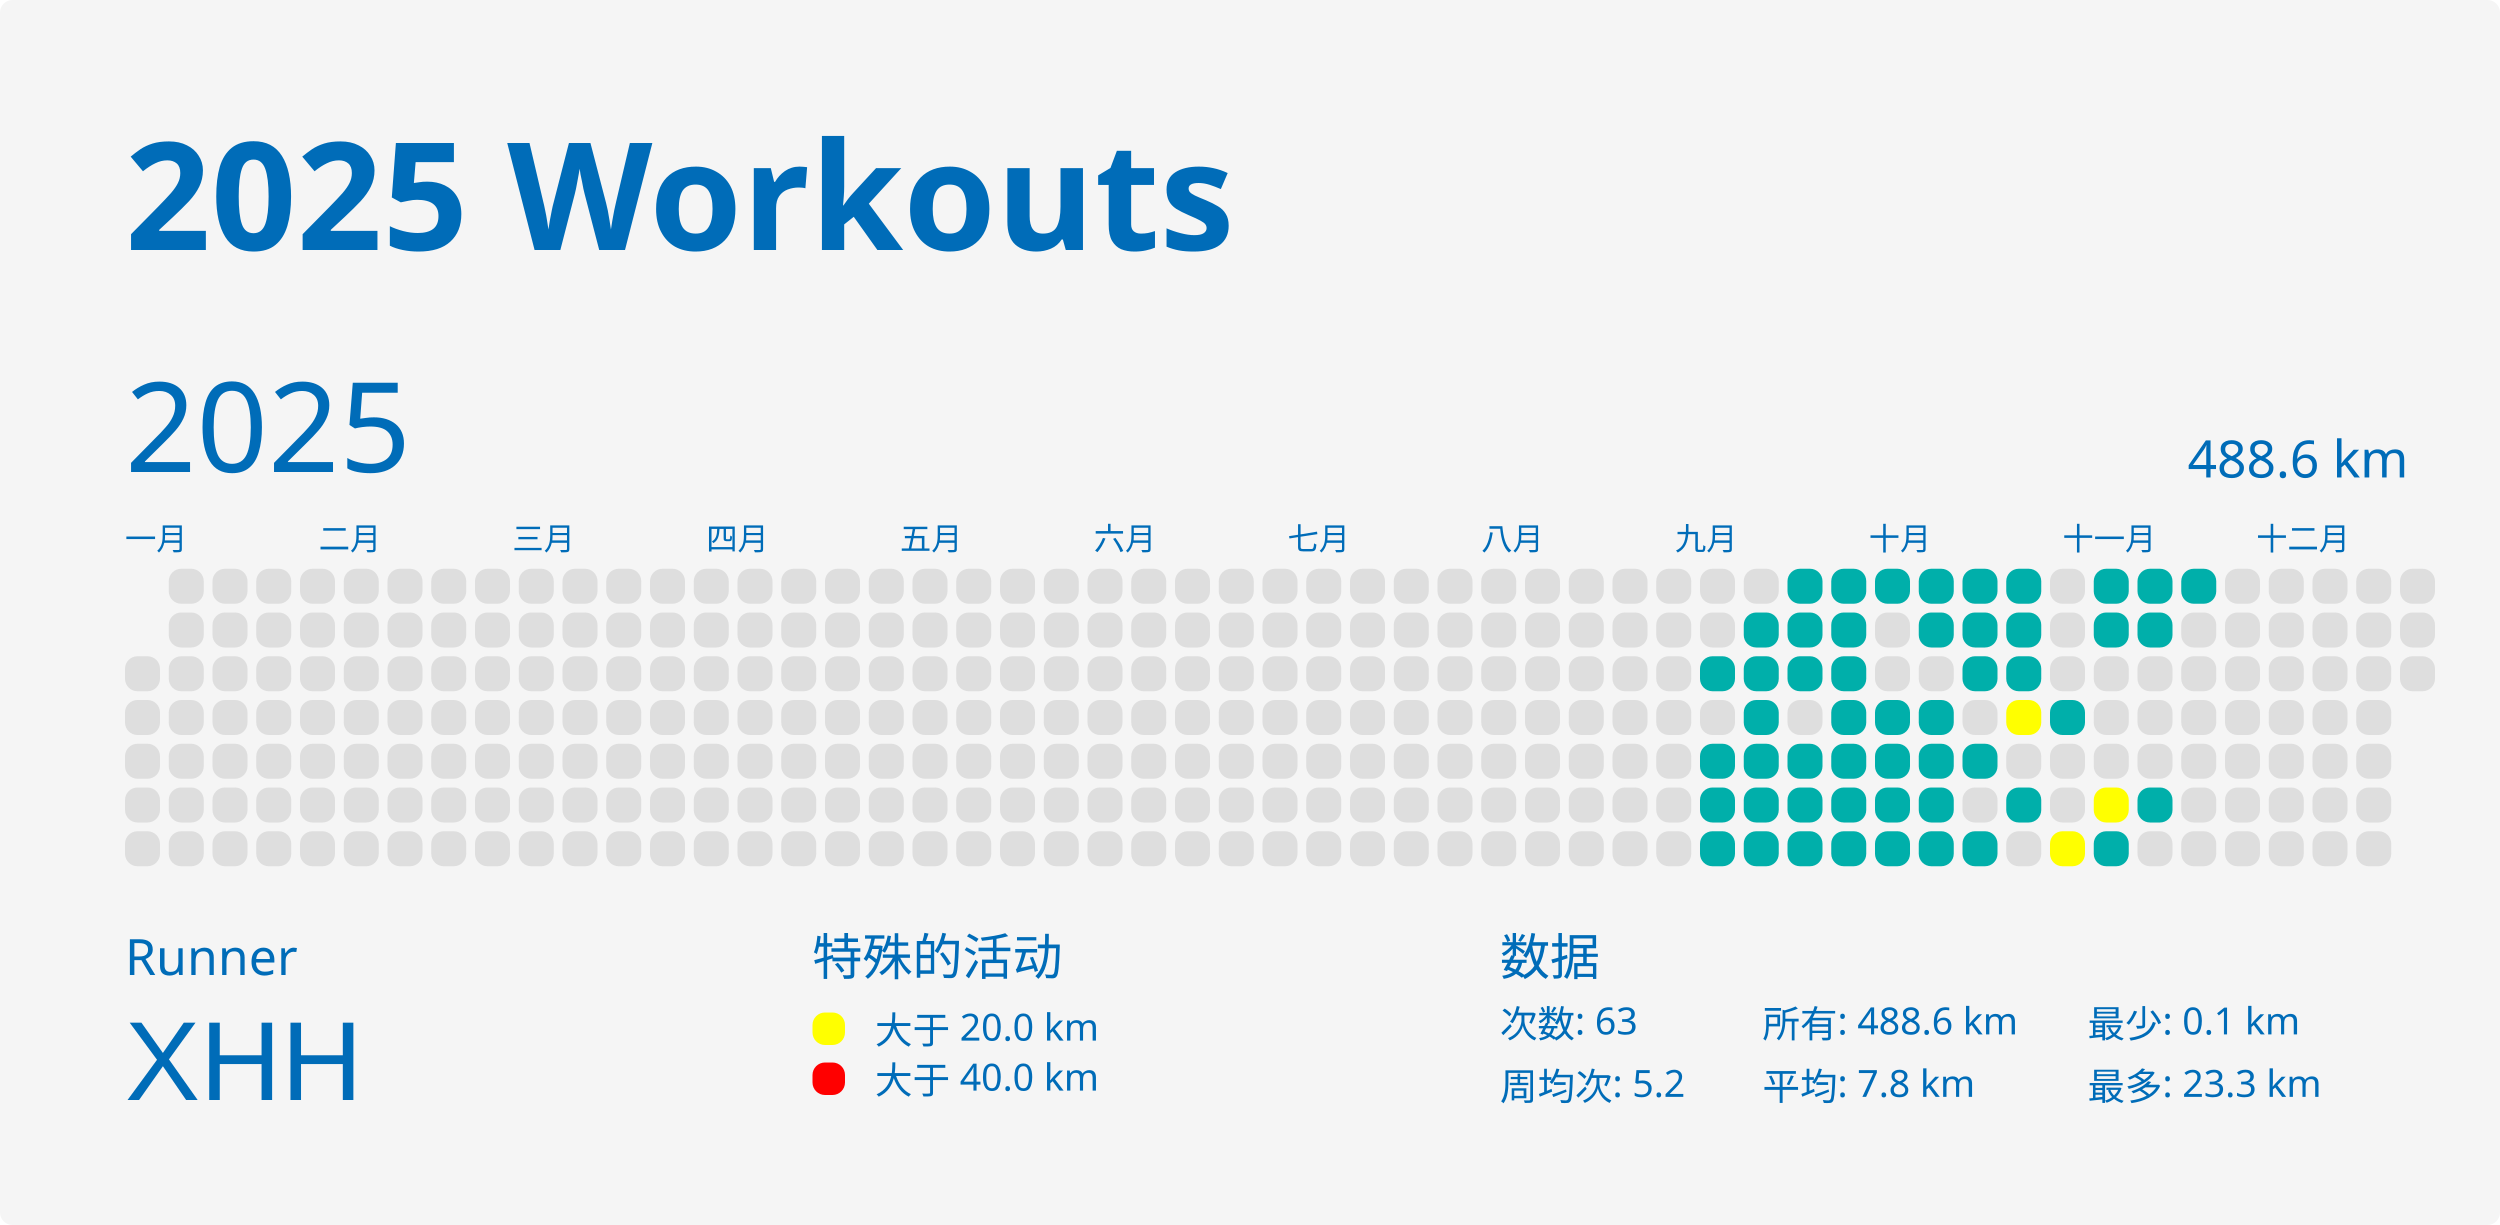
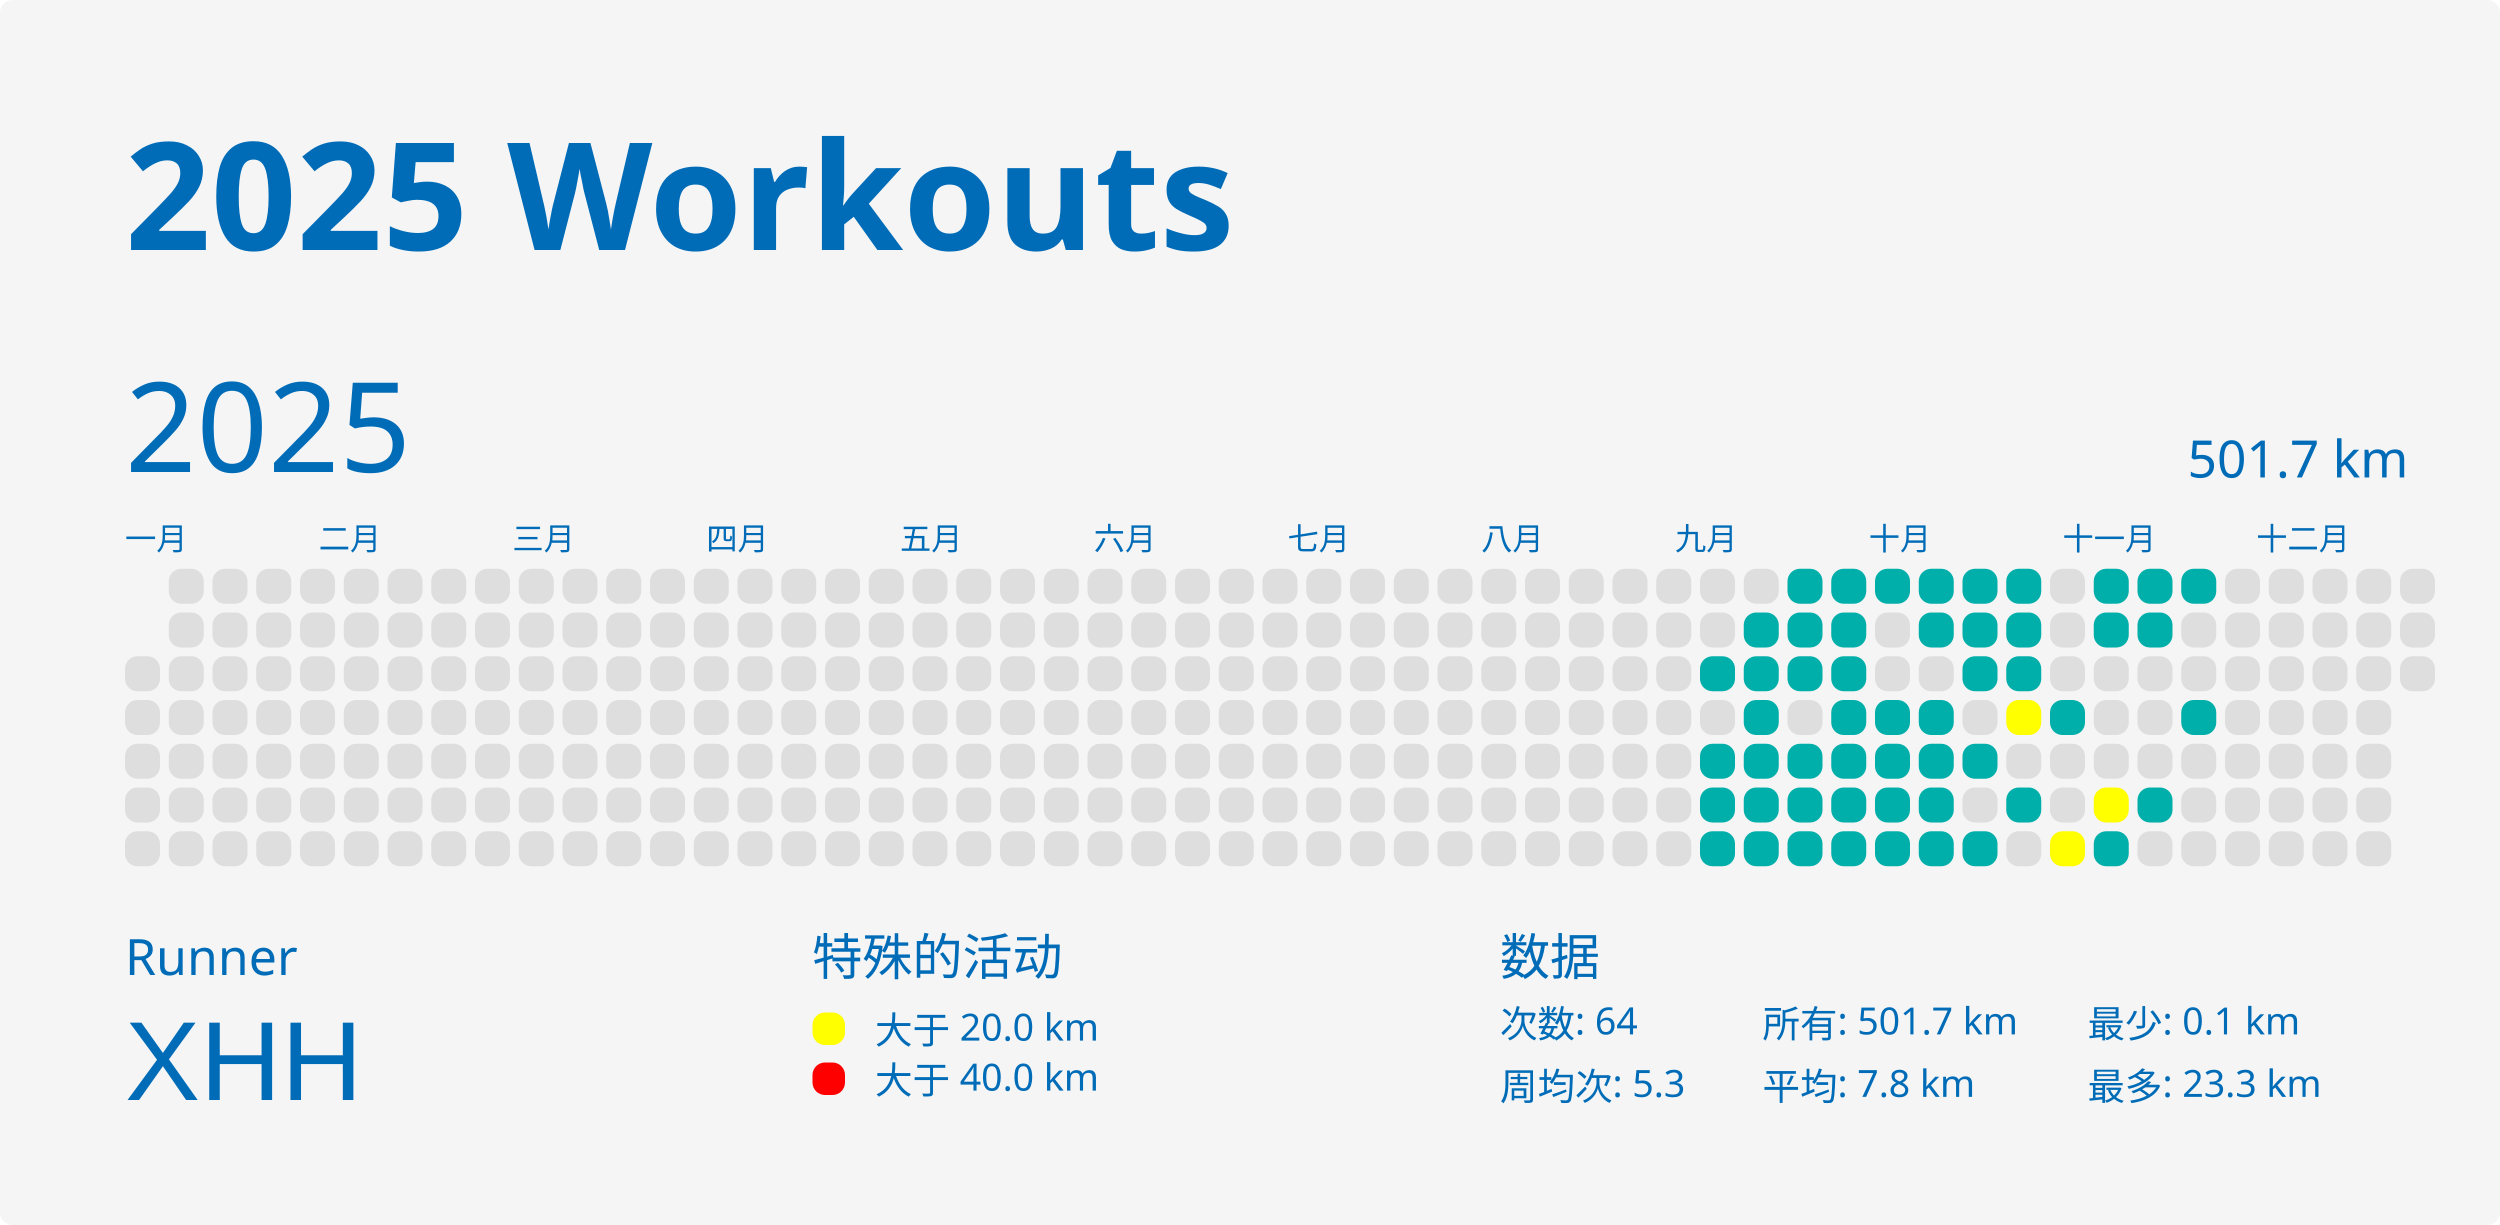
<svg xmlns="http://www.w3.org/2000/svg" baseProfile="full" height="98mm" version="1.1" viewBox="0,0,200,98" width="200mm">
  <defs />
  <rect fill="#f5f5f5" height="98" rx="1" ry="1" width="200" x="0" y="0" />
  <text fill="#006cb8" style="font-size:12px; font-family:MGI-Regular; font-weight:bold;" x="10" y="20">2025 Workouts</text>
  <text fill="#006cb8" style="font-size:4px; font-family:MGI-Regular" x="10" y="78">Runner</text>
  <text fill="#006cb8" style="font-size:9px; font-family:Arial" x="10" y="88">XHH</text>
  <text fill="#006cb8" style="font-size:4px; font-family:MGI-Regular" x="65" y="78">特殊的活动</text>
  <rect fill="yellow" height="2.6" rx="1" ry="1" width="2.6" x="65" y="81" />
  <text fill="#006cb8" style="font-size:3px; font-family:MGI-Regular" x="70" y="83.5">大于 20.0 km</text>
  <rect fill="red" height="2.6" rx="1" ry="1" width="2.6" x="65" y="85" />
  <text fill="#006cb8" style="font-size:3px; font-family:MGI-Regular" x="70" y="87.5">大于 40.0 km</text>
  <text fill="#006cb8" style="font-size:4px; font-family:MGI-Regular" x="120" y="78">数据</text>
-   <text fill="#006cb8" style="font-size:3px; font-family:MGI-Regular" x="120" y="83">次数: 63</text>
-   <text fill="#006cb8" style="font-size:3px; font-family:MGI-Regular" x="120" y="88">周均次: 5.2</text>
-   <text fill="#006cb8" style="font-size:3px; font-family:MGI-Regular" x="141" y="83">所有: 488.6 km</text>
+   <text fill="#006cb8" style="font-size:3px; font-family:MGI-Regular" x="120" y="83">次数: 64</text>
+   <text fill="#006cb8" style="font-size:3px; font-family:MGI-Regular" x="120" y="88">周均次: 5.3</text>
+   <text fill="#006cb8" style="font-size:3px; font-family:MGI-Regular" x="141" y="83">所有: 501.7 km</text>
  <text fill="#006cb8" style="font-size:3px; font-family:MGI-Regular" x="141" y="88">平均: 7.8 km</text>
  <text fill="#006cb8" style="font-size:3px; font-family:MGI-Regular" x="167" y="83">最少: 0.1 km</text>
  <text fill="#006cb8" style="font-size:3px; font-family:MGI-Regular" x="167" y="88">最多: 23.3 km</text>
  <text dominant-baseline="hanging" fill="#006cb8" style="font-size:10.0px; font-family:MGI-Regular;" x="10" y="30">2025</text>
-   <text dominant-baseline="hanging" fill="#006cb8" style="font-size:4.125px; font-family:MGI-Regular;" x="175" y="35">488.6 km</text>
+   <text dominant-baseline="hanging" fill="#006cb8" style="font-size:4.125px; font-family:MGI-Regular;" x="175" y="35">501.7 km</text>
  <text fill="#006cb8" style="font-size:2.5px; font-family:MGI-Regular" x="10.0" y="44">一月</text>
  <text fill="#006cb8" style="font-size:2.5px; font-family:MGI-Regular" x="25.5" y="44">二月</text>
  <text fill="#006cb8" style="font-size:2.5px; font-family:MGI-Regular" x="41.0" y="44">三月</text>
  <text fill="#006cb8" style="font-size:2.5px; font-family:MGI-Regular" x="56.5" y="44">四月</text>
  <text fill="#006cb8" style="font-size:2.5px; font-family:MGI-Regular" x="72.0" y="44">五月</text>
  <text fill="#006cb8" style="font-size:2.5px; font-family:MGI-Regular" x="87.5" y="44">六月</text>
  <text fill="#006cb8" style="font-size:2.5px; font-family:MGI-Regular" x="103.0" y="44">七月</text>
  <text fill="#006cb8" style="font-size:2.5px; font-family:MGI-Regular" x="118.5" y="44">八月</text>
  <text fill="#006cb8" style="font-size:2.5px; font-family:MGI-Regular" x="134.0" y="44">九月</text>
  <text fill="#006cb8" style="font-size:2.5px; font-family:MGI-Regular" x="149.5" y="44">十月</text>
  <text fill="#006cb8" style="font-size:2.5px; font-family:MGI-Regular" x="165.0" y="44">十一月</text>
  <text fill="#006cb8" style="font-size:2.5px; font-family:MGI-Regular" x="180.5" y="44">十二月</text>
  <rect fill="#dedede" height="2.8" rx="1" ry="1" width="2.8" x="10.0" y="52.5" />
  <rect fill="#dedede" height="2.8" rx="1" ry="1" width="2.8" x="10.0" y="56.0" />
  <rect fill="#dedede" height="2.8" rx="1" ry="1" width="2.8" x="10.0" y="59.5" />
  <rect fill="#dedede" height="2.8" rx="1" ry="1" width="2.8" x="10.0" y="63.0" />
  <rect fill="#dedede" height="2.8" rx="1" ry="1" width="2.8" x="10.0" y="66.5" />
  <rect fill="#dedede" height="2.8" rx="1" ry="1" width="2.8" x="13.5" y="45.5" />
  <rect fill="#dedede" height="2.8" rx="1" ry="1" width="2.8" x="13.5" y="49.0" />
  <rect fill="#dedede" height="2.8" rx="1" ry="1" width="2.8" x="13.5" y="52.5" />
  <rect fill="#dedede" height="2.8" rx="1" ry="1" width="2.8" x="13.5" y="56.0" />
  <rect fill="#dedede" height="2.8" rx="1" ry="1" width="2.8" x="13.5" y="59.5" />
  <rect fill="#dedede" height="2.8" rx="1" ry="1" width="2.8" x="13.5" y="63.0" />
  <rect fill="#dedede" height="2.8" rx="1" ry="1" width="2.8" x="13.5" y="66.5" />
  <rect fill="#dedede" height="2.8" rx="1" ry="1" width="2.8" x="17.0" y="45.5" />
  <rect fill="#dedede" height="2.8" rx="1" ry="1" width="2.8" x="17.0" y="49.0" />
  <rect fill="#dedede" height="2.8" rx="1" ry="1" width="2.8" x="17.0" y="52.5" />
  <rect fill="#dedede" height="2.8" rx="1" ry="1" width="2.8" x="17.0" y="56.0" />
  <rect fill="#dedede" height="2.8" rx="1" ry="1" width="2.8" x="17.0" y="59.5" />
  <rect fill="#dedede" height="2.8" rx="1" ry="1" width="2.8" x="17.0" y="63.0" />
  <rect fill="#dedede" height="2.8" rx="1" ry="1" width="2.8" x="17.0" y="66.5" />
  <rect fill="#dedede" height="2.8" rx="1" ry="1" width="2.8" x="20.5" y="45.5" />
  <rect fill="#dedede" height="2.8" rx="1" ry="1" width="2.8" x="20.5" y="49.0" />
  <rect fill="#dedede" height="2.8" rx="1" ry="1" width="2.8" x="20.5" y="52.5" />
  <rect fill="#dedede" height="2.8" rx="1" ry="1" width="2.8" x="20.5" y="56.0" />
  <rect fill="#dedede" height="2.8" rx="1" ry="1" width="2.8" x="20.5" y="59.5" />
  <rect fill="#dedede" height="2.8" rx="1" ry="1" width="2.8" x="20.5" y="63.0" />
  <rect fill="#dedede" height="2.8" rx="1" ry="1" width="2.8" x="20.5" y="66.5" />
  <rect fill="#dedede" height="2.8" rx="1" ry="1" width="2.8" x="24.0" y="45.5" />
  <rect fill="#dedede" height="2.8" rx="1" ry="1" width="2.8" x="24.0" y="49.0" />
  <rect fill="#dedede" height="2.8" rx="1" ry="1" width="2.8" x="24.0" y="52.5" />
  <rect fill="#dedede" height="2.8" rx="1" ry="1" width="2.8" x="24.0" y="56.0" />
  <rect fill="#dedede" height="2.8" rx="1" ry="1" width="2.8" x="24.0" y="59.5" />
  <rect fill="#dedede" height="2.8" rx="1" ry="1" width="2.8" x="24.0" y="63.0" />
  <rect fill="#dedede" height="2.8" rx="1" ry="1" width="2.8" x="24.0" y="66.5" />
  <rect fill="#dedede" height="2.8" rx="1" ry="1" width="2.8" x="27.5" y="45.5" />
  <rect fill="#dedede" height="2.8" rx="1" ry="1" width="2.8" x="27.5" y="49.0" />
  <rect fill="#dedede" height="2.8" rx="1" ry="1" width="2.8" x="27.5" y="52.5" />
  <rect fill="#dedede" height="2.8" rx="1" ry="1" width="2.8" x="27.5" y="56.0" />
  <rect fill="#dedede" height="2.8" rx="1" ry="1" width="2.8" x="27.5" y="59.5" />
  <rect fill="#dedede" height="2.8" rx="1" ry="1" width="2.8" x="27.5" y="63.0" />
  <rect fill="#dedede" height="2.8" rx="1" ry="1" width="2.8" x="27.5" y="66.5" />
  <rect fill="#dedede" height="2.8" rx="1" ry="1" width="2.8" x="31.0" y="45.5" />
  <rect fill="#dedede" height="2.8" rx="1" ry="1" width="2.8" x="31.0" y="49.0" />
  <rect fill="#dedede" height="2.8" rx="1" ry="1" width="2.8" x="31.0" y="52.5" />
  <rect fill="#dedede" height="2.8" rx="1" ry="1" width="2.8" x="31.0" y="56.0" />
  <rect fill="#dedede" height="2.8" rx="1" ry="1" width="2.8" x="31.0" y="59.5" />
  <rect fill="#dedede" height="2.8" rx="1" ry="1" width="2.8" x="31.0" y="63.0" />
  <rect fill="#dedede" height="2.8" rx="1" ry="1" width="2.8" x="31.0" y="66.5" />
  <rect fill="#dedede" height="2.8" rx="1" ry="1" width="2.8" x="34.5" y="45.5" />
  <rect fill="#dedede" height="2.8" rx="1" ry="1" width="2.8" x="34.5" y="49.0" />
  <rect fill="#dedede" height="2.8" rx="1" ry="1" width="2.8" x="34.5" y="52.5" />
  <rect fill="#dedede" height="2.8" rx="1" ry="1" width="2.8" x="34.5" y="56.0" />
  <rect fill="#dedede" height="2.8" rx="1" ry="1" width="2.8" x="34.5" y="59.5" />
  <rect fill="#dedede" height="2.8" rx="1" ry="1" width="2.8" x="34.5" y="63.0" />
  <rect fill="#dedede" height="2.8" rx="1" ry="1" width="2.8" x="34.5" y="66.5" />
  <rect fill="#dedede" height="2.8" rx="1" ry="1" width="2.8" x="38.0" y="45.5" />
  <rect fill="#dedede" height="2.8" rx="1" ry="1" width="2.8" x="38.0" y="49.0" />
  <rect fill="#dedede" height="2.8" rx="1" ry="1" width="2.8" x="38.0" y="52.5" />
  <rect fill="#dedede" height="2.8" rx="1" ry="1" width="2.8" x="38.0" y="56.0" />
  <rect fill="#dedede" height="2.8" rx="1" ry="1" width="2.8" x="38.0" y="59.5" />
  <rect fill="#dedede" height="2.8" rx="1" ry="1" width="2.8" x="38.0" y="63.0" />
  <rect fill="#dedede" height="2.8" rx="1" ry="1" width="2.8" x="38.0" y="66.5" />
  <rect fill="#dedede" height="2.8" rx="1" ry="1" width="2.8" x="41.5" y="45.5" />
  <rect fill="#dedede" height="2.8" rx="1" ry="1" width="2.8" x="41.5" y="49.0" />
  <rect fill="#dedede" height="2.8" rx="1" ry="1" width="2.8" x="41.5" y="52.5" />
  <rect fill="#dedede" height="2.8" rx="1" ry="1" width="2.8" x="41.5" y="56.0" />
  <rect fill="#dedede" height="2.8" rx="1" ry="1" width="2.8" x="41.5" y="59.5" />
  <rect fill="#dedede" height="2.8" rx="1" ry="1" width="2.8" x="41.5" y="63.0" />
  <rect fill="#dedede" height="2.8" rx="1" ry="1" width="2.8" x="41.5" y="66.5" />
  <rect fill="#dedede" height="2.8" rx="1" ry="1" width="2.8" x="45.0" y="45.5" />
  <rect fill="#dedede" height="2.8" rx="1" ry="1" width="2.8" x="45.0" y="49.0" />
  <rect fill="#dedede" height="2.8" rx="1" ry="1" width="2.8" x="45.0" y="52.5" />
  <rect fill="#dedede" height="2.8" rx="1" ry="1" width="2.8" x="45.0" y="56.0" />
  <rect fill="#dedede" height="2.8" rx="1" ry="1" width="2.8" x="45.0" y="59.5" />
  <rect fill="#dedede" height="2.8" rx="1" ry="1" width="2.8" x="45.0" y="63.0" />
  <rect fill="#dedede" height="2.8" rx="1" ry="1" width="2.8" x="45.0" y="66.5" />
  <rect fill="#dedede" height="2.8" rx="1" ry="1" width="2.8" x="48.5" y="45.5" />
  <rect fill="#dedede" height="2.8" rx="1" ry="1" width="2.8" x="48.5" y="49.0" />
  <rect fill="#dedede" height="2.8" rx="1" ry="1" width="2.8" x="48.5" y="52.5" />
  <rect fill="#dedede" height="2.8" rx="1" ry="1" width="2.8" x="48.5" y="56.0" />
  <rect fill="#dedede" height="2.8" rx="1" ry="1" width="2.8" x="48.5" y="59.5" />
  <rect fill="#dedede" height="2.8" rx="1" ry="1" width="2.8" x="48.5" y="63.0" />
  <rect fill="#dedede" height="2.8" rx="1" ry="1" width="2.8" x="48.5" y="66.5" />
  <rect fill="#dedede" height="2.8" rx="1" ry="1" width="2.8" x="52.0" y="45.5" />
  <rect fill="#dedede" height="2.8" rx="1" ry="1" width="2.8" x="52.0" y="49.0" />
  <rect fill="#dedede" height="2.8" rx="1" ry="1" width="2.8" x="52.0" y="52.5" />
  <rect fill="#dedede" height="2.8" rx="1" ry="1" width="2.8" x="52.0" y="56.0" />
  <rect fill="#dedede" height="2.8" rx="1" ry="1" width="2.8" x="52.0" y="59.5" />
  <rect fill="#dedede" height="2.8" rx="1" ry="1" width="2.8" x="52.0" y="63.0" />
  <rect fill="#dedede" height="2.8" rx="1" ry="1" width="2.8" x="52.0" y="66.5" />
  <rect fill="#dedede" height="2.8" rx="1" ry="1" width="2.8" x="55.5" y="45.5" />
  <rect fill="#dedede" height="2.8" rx="1" ry="1" width="2.8" x="55.5" y="49.0" />
  <rect fill="#dedede" height="2.8" rx="1" ry="1" width="2.8" x="55.5" y="52.5" />
  <rect fill="#dedede" height="2.8" rx="1" ry="1" width="2.8" x="55.5" y="56.0" />
  <rect fill="#dedede" height="2.8" rx="1" ry="1" width="2.8" x="55.5" y="59.5" />
  <rect fill="#dedede" height="2.8" rx="1" ry="1" width="2.8" x="55.5" y="63.0" />
  <rect fill="#dedede" height="2.8" rx="1" ry="1" width="2.8" x="55.5" y="66.5" />
  <rect fill="#dedede" height="2.8" rx="1" ry="1" width="2.8" x="59.0" y="45.5" />
  <rect fill="#dedede" height="2.8" rx="1" ry="1" width="2.8" x="59.0" y="49.0" />
  <rect fill="#dedede" height="2.8" rx="1" ry="1" width="2.8" x="59.0" y="52.5" />
  <rect fill="#dedede" height="2.8" rx="1" ry="1" width="2.8" x="59.0" y="56.0" />
  <rect fill="#dedede" height="2.8" rx="1" ry="1" width="2.8" x="59.0" y="59.5" />
  <rect fill="#dedede" height="2.8" rx="1" ry="1" width="2.8" x="59.0" y="63.0" />
  <rect fill="#dedede" height="2.8" rx="1" ry="1" width="2.8" x="59.0" y="66.5" />
  <rect fill="#dedede" height="2.8" rx="1" ry="1" width="2.8" x="62.5" y="45.5" />
  <rect fill="#dedede" height="2.8" rx="1" ry="1" width="2.8" x="62.5" y="49.0" />
  <rect fill="#dedede" height="2.8" rx="1" ry="1" width="2.8" x="62.5" y="52.5" />
  <rect fill="#dedede" height="2.8" rx="1" ry="1" width="2.8" x="62.5" y="56.0" />
  <rect fill="#dedede" height="2.8" rx="1" ry="1" width="2.8" x="62.5" y="59.5" />
  <rect fill="#dedede" height="2.8" rx="1" ry="1" width="2.8" x="62.5" y="63.0" />
  <rect fill="#dedede" height="2.8" rx="1" ry="1" width="2.8" x="62.5" y="66.5" />
  <rect fill="#dedede" height="2.8" rx="1" ry="1" width="2.8" x="66.0" y="45.5" />
  <rect fill="#dedede" height="2.8" rx="1" ry="1" width="2.8" x="66.0" y="49.0" />
  <rect fill="#dedede" height="2.8" rx="1" ry="1" width="2.8" x="66.0" y="52.5" />
  <rect fill="#dedede" height="2.8" rx="1" ry="1" width="2.8" x="66.0" y="56.0" />
  <rect fill="#dedede" height="2.8" rx="1" ry="1" width="2.8" x="66.0" y="59.5" />
  <rect fill="#dedede" height="2.8" rx="1" ry="1" width="2.8" x="66.0" y="63.0" />
  <rect fill="#dedede" height="2.8" rx="1" ry="1" width="2.8" x="66.0" y="66.5" />
  <rect fill="#dedede" height="2.8" rx="1" ry="1" width="2.8" x="69.5" y="45.5" />
  <rect fill="#dedede" height="2.8" rx="1" ry="1" width="2.8" x="69.5" y="49.0" />
  <rect fill="#dedede" height="2.8" rx="1" ry="1" width="2.8" x="69.5" y="52.5" />
  <rect fill="#dedede" height="2.8" rx="1" ry="1" width="2.8" x="69.5" y="56.0" />
  <rect fill="#dedede" height="2.8" rx="1" ry="1" width="2.8" x="69.5" y="59.5" />
  <rect fill="#dedede" height="2.8" rx="1" ry="1" width="2.8" x="69.5" y="63.0" />
  <rect fill="#dedede" height="2.8" rx="1" ry="1" width="2.8" x="69.5" y="66.5" />
  <rect fill="#dedede" height="2.8" rx="1" ry="1" width="2.8" x="73.0" y="45.5" />
  <rect fill="#dedede" height="2.8" rx="1" ry="1" width="2.8" x="73.0" y="49.0" />
  <rect fill="#dedede" height="2.8" rx="1" ry="1" width="2.8" x="73.0" y="52.5" />
  <rect fill="#dedede" height="2.8" rx="1" ry="1" width="2.8" x="73.0" y="56.0" />
  <rect fill="#dedede" height="2.8" rx="1" ry="1" width="2.8" x="73.0" y="59.5" />
  <rect fill="#dedede" height="2.8" rx="1" ry="1" width="2.8" x="73.0" y="63.0" />
  <rect fill="#dedede" height="2.8" rx="1" ry="1" width="2.8" x="73.0" y="66.5" />
  <rect fill="#dedede" height="2.8" rx="1" ry="1" width="2.8" x="76.5" y="45.5" />
  <rect fill="#dedede" height="2.8" rx="1" ry="1" width="2.8" x="76.5" y="49.0" />
  <rect fill="#dedede" height="2.8" rx="1" ry="1" width="2.8" x="76.5" y="52.5" />
  <rect fill="#dedede" height="2.8" rx="1" ry="1" width="2.8" x="76.5" y="56.0" />
  <rect fill="#dedede" height="2.8" rx="1" ry="1" width="2.8" x="76.5" y="59.5" />
  <rect fill="#dedede" height="2.8" rx="1" ry="1" width="2.8" x="76.5" y="63.0" />
  <rect fill="#dedede" height="2.8" rx="1" ry="1" width="2.8" x="76.5" y="66.5" />
  <rect fill="#dedede" height="2.8" rx="1" ry="1" width="2.8" x="80.0" y="45.5" />
  <rect fill="#dedede" height="2.8" rx="1" ry="1" width="2.8" x="80.0" y="49.0" />
  <rect fill="#dedede" height="2.8" rx="1" ry="1" width="2.8" x="80.0" y="52.5" />
  <rect fill="#dedede" height="2.8" rx="1" ry="1" width="2.8" x="80.0" y="56.0" />
  <rect fill="#dedede" height="2.8" rx="1" ry="1" width="2.8" x="80.0" y="59.5" />
  <rect fill="#dedede" height="2.8" rx="1" ry="1" width="2.8" x="80.0" y="63.0" />
  <rect fill="#dedede" height="2.8" rx="1" ry="1" width="2.8" x="80.0" y="66.5" />
  <rect fill="#dedede" height="2.8" rx="1" ry="1" width="2.8" x="83.5" y="45.5" />
  <rect fill="#dedede" height="2.8" rx="1" ry="1" width="2.8" x="83.5" y="49.0" />
  <rect fill="#dedede" height="2.8" rx="1" ry="1" width="2.8" x="83.5" y="52.5" />
  <rect fill="#dedede" height="2.8" rx="1" ry="1" width="2.8" x="83.5" y="56.0" />
  <rect fill="#dedede" height="2.8" rx="1" ry="1" width="2.8" x="83.5" y="59.5" />
  <rect fill="#dedede" height="2.8" rx="1" ry="1" width="2.8" x="83.5" y="63.0" />
  <rect fill="#dedede" height="2.8" rx="1" ry="1" width="2.8" x="83.5" y="66.5" />
  <rect fill="#dedede" height="2.8" rx="1" ry="1" width="2.8" x="87.0" y="45.5" />
  <rect fill="#dedede" height="2.8" rx="1" ry="1" width="2.8" x="87.0" y="49.0" />
  <rect fill="#dedede" height="2.8" rx="1" ry="1" width="2.8" x="87.0" y="52.5" />
  <rect fill="#dedede" height="2.8" rx="1" ry="1" width="2.8" x="87.0" y="56.0" />
  <rect fill="#dedede" height="2.8" rx="1" ry="1" width="2.8" x="87.0" y="59.5" />
  <rect fill="#dedede" height="2.8" rx="1" ry="1" width="2.8" x="87.0" y="63.0" />
  <rect fill="#dedede" height="2.8" rx="1" ry="1" width="2.8" x="87.0" y="66.5" />
  <rect fill="#dedede" height="2.8" rx="1" ry="1" width="2.8" x="90.5" y="45.5" />
  <rect fill="#dedede" height="2.8" rx="1" ry="1" width="2.8" x="90.5" y="49.0" />
  <rect fill="#dedede" height="2.8" rx="1" ry="1" width="2.8" x="90.5" y="52.5" />
  <rect fill="#dedede" height="2.8" rx="1" ry="1" width="2.8" x="90.5" y="56.0" />
  <rect fill="#dedede" height="2.8" rx="1" ry="1" width="2.8" x="90.5" y="59.5" />
  <rect fill="#dedede" height="2.8" rx="1" ry="1" width="2.8" x="90.5" y="63.0" />
  <rect fill="#dedede" height="2.8" rx="1" ry="1" width="2.8" x="90.5" y="66.5" />
  <rect fill="#dedede" height="2.8" rx="1" ry="1" width="2.8" x="94.0" y="45.5" />
  <rect fill="#dedede" height="2.8" rx="1" ry="1" width="2.8" x="94.0" y="49.0" />
  <rect fill="#dedede" height="2.8" rx="1" ry="1" width="2.8" x="94.0" y="52.5" />
  <rect fill="#dedede" height="2.8" rx="1" ry="1" width="2.8" x="94.0" y="56.0" />
  <rect fill="#dedede" height="2.8" rx="1" ry="1" width="2.8" x="94.0" y="59.5" />
  <rect fill="#dedede" height="2.8" rx="1" ry="1" width="2.8" x="94.0" y="63.0" />
  <rect fill="#dedede" height="2.8" rx="1" ry="1" width="2.8" x="94.0" y="66.5" />
  <rect fill="#dedede" height="2.8" rx="1" ry="1" width="2.8" x="97.5" y="45.5" />
  <rect fill="#dedede" height="2.8" rx="1" ry="1" width="2.8" x="97.5" y="49.0" />
  <rect fill="#dedede" height="2.8" rx="1" ry="1" width="2.8" x="97.5" y="52.5" />
  <rect fill="#dedede" height="2.8" rx="1" ry="1" width="2.8" x="97.5" y="56.0" />
  <rect fill="#dedede" height="2.8" rx="1" ry="1" width="2.8" x="97.5" y="59.5" />
  <rect fill="#dedede" height="2.8" rx="1" ry="1" width="2.8" x="97.5" y="63.0" />
  <rect fill="#dedede" height="2.8" rx="1" ry="1" width="2.8" x="97.5" y="66.5" />
  <rect fill="#dedede" height="2.8" rx="1" ry="1" width="2.8" x="101.0" y="45.5" />
  <rect fill="#dedede" height="2.8" rx="1" ry="1" width="2.8" x="101.0" y="49.0" />
  <rect fill="#dedede" height="2.8" rx="1" ry="1" width="2.8" x="101.0" y="52.5" />
  <rect fill="#dedede" height="2.8" rx="1" ry="1" width="2.8" x="101.0" y="56.0" />
  <rect fill="#dedede" height="2.8" rx="1" ry="1" width="2.8" x="101.0" y="59.5" />
  <rect fill="#dedede" height="2.8" rx="1" ry="1" width="2.8" x="101.0" y="63.0" />
  <rect fill="#dedede" height="2.8" rx="1" ry="1" width="2.8" x="101.0" y="66.5" />
  <rect fill="#dedede" height="2.8" rx="1" ry="1" width="2.8" x="104.5" y="45.5" />
  <rect fill="#dedede" height="2.8" rx="1" ry="1" width="2.8" x="104.5" y="49.0" />
  <rect fill="#dedede" height="2.8" rx="1" ry="1" width="2.8" x="104.5" y="52.5" />
  <rect fill="#dedede" height="2.8" rx="1" ry="1" width="2.8" x="104.5" y="56.0" />
  <rect fill="#dedede" height="2.8" rx="1" ry="1" width="2.8" x="104.5" y="59.5" />
  <rect fill="#dedede" height="2.8" rx="1" ry="1" width="2.8" x="104.5" y="63.0" />
  <rect fill="#dedede" height="2.8" rx="1" ry="1" width="2.8" x="104.5" y="66.5" />
  <rect fill="#dedede" height="2.8" rx="1" ry="1" width="2.8" x="108.0" y="45.5" />
  <rect fill="#dedede" height="2.8" rx="1" ry="1" width="2.8" x="108.0" y="49.0" />
  <rect fill="#dedede" height="2.8" rx="1" ry="1" width="2.8" x="108.0" y="52.5" />
  <rect fill="#dedede" height="2.8" rx="1" ry="1" width="2.8" x="108.0" y="56.0" />
  <rect fill="#dedede" height="2.8" rx="1" ry="1" width="2.8" x="108.0" y="59.5" />
  <rect fill="#dedede" height="2.8" rx="1" ry="1" width="2.8" x="108.0" y="63.0" />
  <rect fill="#dedede" height="2.8" rx="1" ry="1" width="2.8" x="108.0" y="66.5" />
  <rect fill="#dedede" height="2.8" rx="1" ry="1" width="2.8" x="111.5" y="45.5" />
  <rect fill="#dedede" height="2.8" rx="1" ry="1" width="2.8" x="111.5" y="49.0" />
  <rect fill="#dedede" height="2.8" rx="1" ry="1" width="2.8" x="111.5" y="52.5" />
  <rect fill="#dedede" height="2.8" rx="1" ry="1" width="2.8" x="111.5" y="56.0" />
  <rect fill="#dedede" height="2.8" rx="1" ry="1" width="2.8" x="111.5" y="59.5" />
  <rect fill="#dedede" height="2.8" rx="1" ry="1" width="2.8" x="111.5" y="63.0" />
  <rect fill="#dedede" height="2.8" rx="1" ry="1" width="2.8" x="111.5" y="66.5" />
  <rect fill="#dedede" height="2.8" rx="1" ry="1" width="2.8" x="115.0" y="45.5" />
  <rect fill="#dedede" height="2.8" rx="1" ry="1" width="2.8" x="115.0" y="49.0" />
  <rect fill="#dedede" height="2.8" rx="1" ry="1" width="2.8" x="115.0" y="52.5" />
  <rect fill="#dedede" height="2.8" rx="1" ry="1" width="2.8" x="115.0" y="56.0" />
  <rect fill="#dedede" height="2.8" rx="1" ry="1" width="2.8" x="115.0" y="59.5" />
  <rect fill="#dedede" height="2.8" rx="1" ry="1" width="2.8" x="115.0" y="63.0" />
  <rect fill="#dedede" height="2.8" rx="1" ry="1" width="2.8" x="115.0" y="66.5" />
  <rect fill="#dedede" height="2.8" rx="1" ry="1" width="2.8" x="118.5" y="45.5" />
  <rect fill="#dedede" height="2.8" rx="1" ry="1" width="2.8" x="118.5" y="49.0" />
  <rect fill="#dedede" height="2.8" rx="1" ry="1" width="2.8" x="118.5" y="52.5" />
  <rect fill="#dedede" height="2.8" rx="1" ry="1" width="2.8" x="118.5" y="56.0" />
  <rect fill="#dedede" height="2.8" rx="1" ry="1" width="2.8" x="118.5" y="59.5" />
  <rect fill="#dedede" height="2.8" rx="1" ry="1" width="2.8" x="118.5" y="63.0" />
  <rect fill="#dedede" height="2.8" rx="1" ry="1" width="2.8" x="118.5" y="66.5" />
  <rect fill="#dedede" height="2.8" rx="1" ry="1" width="2.8" x="122.0" y="45.5" />
  <rect fill="#dedede" height="2.8" rx="1" ry="1" width="2.8" x="122.0" y="49.0" />
  <rect fill="#dedede" height="2.8" rx="1" ry="1" width="2.8" x="122.0" y="52.5" />
  <rect fill="#dedede" height="2.8" rx="1" ry="1" width="2.8" x="122.0" y="56.0" />
  <rect fill="#dedede" height="2.8" rx="1" ry="1" width="2.8" x="122.0" y="59.5" />
  <rect fill="#dedede" height="2.8" rx="1" ry="1" width="2.8" x="122.0" y="63.0" />
  <rect fill="#dedede" height="2.8" rx="1" ry="1" width="2.8" x="122.0" y="66.5" />
  <rect fill="#dedede" height="2.8" rx="1" ry="1" width="2.8" x="125.5" y="45.5" />
  <rect fill="#dedede" height="2.8" rx="1" ry="1" width="2.8" x="125.5" y="49.0" />
  <rect fill="#dedede" height="2.8" rx="1" ry="1" width="2.8" x="125.5" y="52.5" />
  <rect fill="#dedede" height="2.8" rx="1" ry="1" width="2.8" x="125.5" y="56.0" />
  <rect fill="#dedede" height="2.8" rx="1" ry="1" width="2.8" x="125.5" y="59.5" />
  <rect fill="#dedede" height="2.8" rx="1" ry="1" width="2.8" x="125.5" y="63.0" />
  <rect fill="#dedede" height="2.8" rx="1" ry="1" width="2.8" x="125.5" y="66.5" />
  <rect fill="#dedede" height="2.8" rx="1" ry="1" width="2.8" x="129.0" y="45.5" />
  <rect fill="#dedede" height="2.8" rx="1" ry="1" width="2.8" x="129.0" y="49.0" />
  <rect fill="#dedede" height="2.8" rx="1" ry="1" width="2.8" x="129.0" y="52.5" />
  <rect fill="#dedede" height="2.8" rx="1" ry="1" width="2.8" x="129.0" y="56.0" />
  <rect fill="#dedede" height="2.8" rx="1" ry="1" width="2.8" x="129.0" y="59.5" />
  <rect fill="#dedede" height="2.8" rx="1" ry="1" width="2.8" x="129.0" y="63.0" />
  <rect fill="#dedede" height="2.8" rx="1" ry="1" width="2.8" x="129.0" y="66.5" />
  <rect fill="#dedede" height="2.8" rx="1" ry="1" width="2.8" x="132.5" y="45.5" />
  <rect fill="#dedede" height="2.8" rx="1" ry="1" width="2.8" x="132.5" y="49.0" />
  <rect fill="#dedede" height="2.8" rx="1" ry="1" width="2.8" x="132.5" y="52.5" />
  <rect fill="#dedede" height="2.8" rx="1" ry="1" width="2.8" x="132.5" y="56.0" />
  <rect fill="#dedede" height="2.8" rx="1" ry="1" width="2.8" x="132.5" y="59.5" />
  <rect fill="#dedede" height="2.8" rx="1" ry="1" width="2.8" x="132.5" y="63.0" />
  <rect fill="#dedede" height="2.8" rx="1" ry="1" width="2.8" x="132.5" y="66.5" />
  <rect fill="#dedede" height="2.8" rx="1" ry="1" width="2.8" x="136.0" y="45.5" />
  <rect fill="#dedede" height="2.8" rx="1" ry="1" width="2.8" x="136.0" y="49.0" />
  <rect fill="#00AFAA" height="2.8" rx="1" ry="1" width="2.8" x="136.0" y="52.5" />
  <rect fill="#dedede" height="2.8" rx="1" ry="1" width="2.8" x="136.0" y="56.0" />
  <rect fill="#00AFAA" height="2.8" rx="1" ry="1" width="2.8" x="136.0" y="59.5" />
  <rect fill="#00AFAA" height="2.8" rx="1" ry="1" width="2.8" x="136.0" y="63.0" />
  <rect fill="#00AFAA" height="2.8" rx="1" ry="1" width="2.8" x="136.0" y="66.5" />
  <rect fill="#dedede" height="2.8" rx="1" ry="1" width="2.8" x="139.5" y="45.5" />
  <rect fill="#00AFAA" height="2.8" rx="1" ry="1" width="2.8" x="139.5" y="49.0" />
  <rect fill="#00AFAA" height="2.8" rx="1" ry="1" width="2.8" x="139.5" y="52.5" />
  <rect fill="#00AFAA" height="2.8" rx="1" ry="1" width="2.8" x="139.5" y="56.0" />
  <rect fill="#00AFAA" height="2.8" rx="1" ry="1" width="2.8" x="139.5" y="59.5" />
  <rect fill="#00AFAA" height="2.8" rx="1" ry="1" width="2.8" x="139.5" y="63.0" />
  <rect fill="#00AFAA" height="2.8" rx="1" ry="1" width="2.8" x="139.5" y="66.5" />
  <rect fill="#00AFAA" height="2.8" rx="1" ry="1" width="2.8" x="143.0" y="45.5" />
  <rect fill="#00AFAA" height="2.8" rx="1" ry="1" width="2.8" x="143.0" y="49.0" />
  <rect fill="#00AFAA" height="2.8" rx="1" ry="1" width="2.8" x="143.0" y="52.5" />
  <rect fill="#dedede" height="2.8" rx="1" ry="1" width="2.8" x="143.0" y="56.0" />
  <rect fill="#00AFAA" height="2.8" rx="1" ry="1" width="2.8" x="143.0" y="59.5" />
  <rect fill="#00AFAA" height="2.8" rx="1" ry="1" width="2.8" x="143.0" y="63.0" />
  <rect fill="#00AFAA" height="2.8" rx="1" ry="1" width="2.8" x="143.0" y="66.5" />
  <rect fill="#00AFAA" height="2.8" rx="1" ry="1" width="2.8" x="146.5" y="45.5" />
  <rect fill="#00AFAA" height="2.8" rx="1" ry="1" width="2.8" x="146.5" y="49.0" />
  <rect fill="#00AFAA" height="2.8" rx="1" ry="1" width="2.8" x="146.5" y="52.5" />
  <rect fill="#00AFAA" height="2.8" rx="1" ry="1" width="2.8" x="146.5" y="56.0" />
  <rect fill="#00AFAA" height="2.8" rx="1" ry="1" width="2.8" x="146.5" y="59.5" />
  <rect fill="#00AFAA" height="2.8" rx="1" ry="1" width="2.8" x="146.5" y="63.0" />
  <rect fill="#00AFAA" height="2.8" rx="1" ry="1" width="2.8" x="146.5" y="66.5" />
  <rect fill="#00AFAA" height="2.8" rx="1" ry="1" width="2.8" x="150.0" y="45.5" />
  <rect fill="#dedede" height="2.8" rx="1" ry="1" width="2.8" x="150.0" y="49.0" />
  <rect fill="#dedede" height="2.8" rx="1" ry="1" width="2.8" x="150.0" y="52.5" />
  <rect fill="#00AFAA" height="2.8" rx="1" ry="1" width="2.8" x="150.0" y="56.0" />
  <rect fill="#00AFAA" height="2.8" rx="1" ry="1" width="2.8" x="150.0" y="59.5" />
  <rect fill="#00AFAA" height="2.8" rx="1" ry="1" width="2.8" x="150.0" y="63.0" />
  <rect fill="#00AFAA" height="2.8" rx="1" ry="1" width="2.8" x="150.0" y="66.5" />
  <rect fill="#00AFAA" height="2.8" rx="1" ry="1" width="2.8" x="153.5" y="45.5" />
  <rect fill="#00AFAA" height="2.8" rx="1" ry="1" width="2.8" x="153.5" y="49.0" />
  <rect fill="#dedede" height="2.8" rx="1" ry="1" width="2.8" x="153.5" y="52.5" />
  <rect fill="#00AFAA" height="2.8" rx="1" ry="1" width="2.8" x="153.5" y="56.0" />
  <rect fill="#00AFAA" height="2.8" rx="1" ry="1" width="2.8" x="153.5" y="59.5" />
  <rect fill="#00AFAA" height="2.8" rx="1" ry="1" width="2.8" x="153.5" y="63.0" />
  <rect fill="#00AFAA" height="2.8" rx="1" ry="1" width="2.8" x="153.5" y="66.5" />
  <rect fill="#00AFAA" height="2.8" rx="1" ry="1" width="2.8" x="157.0" y="45.5" />
  <rect fill="#00AFAA" height="2.8" rx="1" ry="1" width="2.8" x="157.0" y="49.0" />
  <rect fill="#00AFAA" height="2.8" rx="1" ry="1" width="2.8" x="157.0" y="52.5" />
  <rect fill="#dedede" height="2.8" rx="1" ry="1" width="2.8" x="157.0" y="56.0" />
  <rect fill="#00AFAA" height="2.8" rx="1" ry="1" width="2.8" x="157.0" y="59.5" />
  <rect fill="#dedede" height="2.8" rx="1" ry="1" width="2.8" x="157.0" y="63.0" />
  <rect fill="#00AFAA" height="2.8" rx="1" ry="1" width="2.8" x="157.0" y="66.5" />
  <rect fill="#00AFAA" height="2.8" rx="1" ry="1" width="2.8" x="160.5" y="45.5" />
  <rect fill="#00AFAA" height="2.8" rx="1" ry="1" width="2.8" x="160.5" y="49.0" />
  <rect fill="#00AFAA" height="2.8" rx="1" ry="1" width="2.8" x="160.5" y="52.5" />
  <rect fill="yellow" height="2.8" rx="1" ry="1" width="2.8" x="160.5" y="56.0" />
  <rect fill="#dedede" height="2.8" rx="1" ry="1" width="2.8" x="160.5" y="59.5" />
  <rect fill="#00AFAA" height="2.8" rx="1" ry="1" width="2.8" x="160.5" y="63.0" />
  <rect fill="#dedede" height="2.8" rx="1" ry="1" width="2.8" x="160.5" y="66.5" />
  <rect fill="#dedede" height="2.8" rx="1" ry="1" width="2.8" x="164.0" y="45.5" />
  <rect fill="#dedede" height="2.8" rx="1" ry="1" width="2.8" x="164.0" y="49.0" />
  <rect fill="#dedede" height="2.8" rx="1" ry="1" width="2.8" x="164.0" y="52.5" />
  <rect fill="#00AFAA" height="2.8" rx="1" ry="1" width="2.8" x="164.0" y="56.0" />
  <rect fill="#dedede" height="2.8" rx="1" ry="1" width="2.8" x="164.0" y="59.5" />
  <rect fill="#dedede" height="2.8" rx="1" ry="1" width="2.8" x="164.0" y="63.0" />
  <rect fill="yellow" height="2.8" rx="1" ry="1" width="2.8" x="164.0" y="66.5" />
  <rect fill="#00AFAA" height="2.8" rx="1" ry="1" width="2.8" x="167.5" y="45.5" />
  <rect fill="#00AFAA" height="2.8" rx="1" ry="1" width="2.8" x="167.5" y="49.0" />
  <rect fill="#dedede" height="2.8" rx="1" ry="1" width="2.8" x="167.5" y="52.5" />
  <rect fill="#dedede" height="2.8" rx="1" ry="1" width="2.8" x="167.5" y="56.0" />
  <rect fill="#dedede" height="2.8" rx="1" ry="1" width="2.8" x="167.5" y="59.5" />
  <rect fill="yellow" height="2.8" rx="1" ry="1" width="2.8" x="167.5" y="63.0" />
  <rect fill="#00AFAA" height="2.8" rx="1" ry="1" width="2.8" x="167.5" y="66.5" />
  <rect fill="#00AFAA" height="2.8" rx="1" ry="1" width="2.8" x="171.0" y="45.5" />
  <rect fill="#00AFAA" height="2.8" rx="1" ry="1" width="2.8" x="171.0" y="49.0" />
  <rect fill="#dedede" height="2.8" rx="1" ry="1" width="2.8" x="171.0" y="52.5" />
  <rect fill="#dedede" height="2.8" rx="1" ry="1" width="2.8" x="171.0" y="56.0" />
  <rect fill="#dedede" height="2.8" rx="1" ry="1" width="2.8" x="171.0" y="59.5" />
  <rect fill="#00AFAA" height="2.8" rx="1" ry="1" width="2.8" x="171.0" y="63.0" />
  <rect fill="#dedede" height="2.8" rx="1" ry="1" width="2.8" x="171.0" y="66.5" />
  <rect fill="#00AFAA" height="2.8" rx="1" ry="1" width="2.8" x="174.5" y="45.5" />
  <rect fill="#dedede" height="2.8" rx="1" ry="1" width="2.8" x="174.5" y="49.0" />
  <rect fill="#dedede" height="2.8" rx="1" ry="1" width="2.8" x="174.5" y="52.5" />
-   <rect fill="#dedede" height="2.8" rx="1" ry="1" width="2.8" x="174.5" y="56.0" />
+   <rect fill="#00AFAA" height="2.8" rx="1" ry="1" width="2.8" x="174.5" y="56.0" />
  <rect fill="#dedede" height="2.8" rx="1" ry="1" width="2.8" x="174.5" y="59.5" />
  <rect fill="#dedede" height="2.8" rx="1" ry="1" width="2.8" x="174.5" y="63.0" />
  <rect fill="#dedede" height="2.8" rx="1" ry="1" width="2.8" x="174.5" y="66.5" />
  <rect fill="#dedede" height="2.8" rx="1" ry="1" width="2.8" x="178.0" y="45.5" />
  <rect fill="#dedede" height="2.8" rx="1" ry="1" width="2.8" x="178.0" y="49.0" />
  <rect fill="#dedede" height="2.8" rx="1" ry="1" width="2.8" x="178.0" y="52.5" />
  <rect fill="#dedede" height="2.8" rx="1" ry="1" width="2.8" x="178.0" y="56.0" />
  <rect fill="#dedede" height="2.8" rx="1" ry="1" width="2.8" x="178.0" y="59.5" />
  <rect fill="#dedede" height="2.8" rx="1" ry="1" width="2.8" x="178.0" y="63.0" />
  <rect fill="#dedede" height="2.8" rx="1" ry="1" width="2.8" x="178.0" y="66.5" />
  <rect fill="#dedede" height="2.8" rx="1" ry="1" width="2.8" x="181.5" y="45.5" />
  <rect fill="#dedede" height="2.8" rx="1" ry="1" width="2.8" x="181.5" y="49.0" />
  <rect fill="#dedede" height="2.8" rx="1" ry="1" width="2.8" x="181.5" y="52.5" />
  <rect fill="#dedede" height="2.8" rx="1" ry="1" width="2.8" x="181.5" y="56.0" />
  <rect fill="#dedede" height="2.8" rx="1" ry="1" width="2.8" x="181.5" y="59.5" />
  <rect fill="#dedede" height="2.8" rx="1" ry="1" width="2.8" x="181.5" y="63.0" />
  <rect fill="#dedede" height="2.8" rx="1" ry="1" width="2.8" x="181.5" y="66.5" />
  <rect fill="#dedede" height="2.8" rx="1" ry="1" width="2.8" x="185.0" y="45.5" />
  <rect fill="#dedede" height="2.8" rx="1" ry="1" width="2.8" x="185.0" y="49.0" />
  <rect fill="#dedede" height="2.8" rx="1" ry="1" width="2.8" x="185.0" y="52.5" />
  <rect fill="#dedede" height="2.8" rx="1" ry="1" width="2.8" x="185.0" y="56.0" />
  <rect fill="#dedede" height="2.8" rx="1" ry="1" width="2.8" x="185.0" y="59.5" />
  <rect fill="#dedede" height="2.8" rx="1" ry="1" width="2.8" x="185.0" y="63.0" />
  <rect fill="#dedede" height="2.8" rx="1" ry="1" width="2.8" x="185.0" y="66.5" />
  <rect fill="#dedede" height="2.8" rx="1" ry="1" width="2.8" x="188.5" y="45.5" />
  <rect fill="#dedede" height="2.8" rx="1" ry="1" width="2.8" x="188.5" y="49.0" />
  <rect fill="#dedede" height="2.8" rx="1" ry="1" width="2.8" x="188.5" y="52.5" />
  <rect fill="#dedede" height="2.8" rx="1" ry="1" width="2.8" x="188.5" y="56.0" />
  <rect fill="#dedede" height="2.8" rx="1" ry="1" width="2.8" x="188.5" y="59.5" />
  <rect fill="#dedede" height="2.8" rx="1" ry="1" width="2.8" x="188.5" y="63.0" />
  <rect fill="#dedede" height="2.8" rx="1" ry="1" width="2.8" x="188.5" y="66.5" />
  <rect fill="#dedede" height="2.8" rx="1" ry="1" width="2.8" x="192.0" y="45.5" />
  <rect fill="#dedede" height="2.8" rx="1" ry="1" width="2.8" x="192.0" y="49.0" />
  <rect fill="#dedede" height="2.8" rx="1" ry="1" width="2.8" x="192.0" y="52.5" />
</svg>
